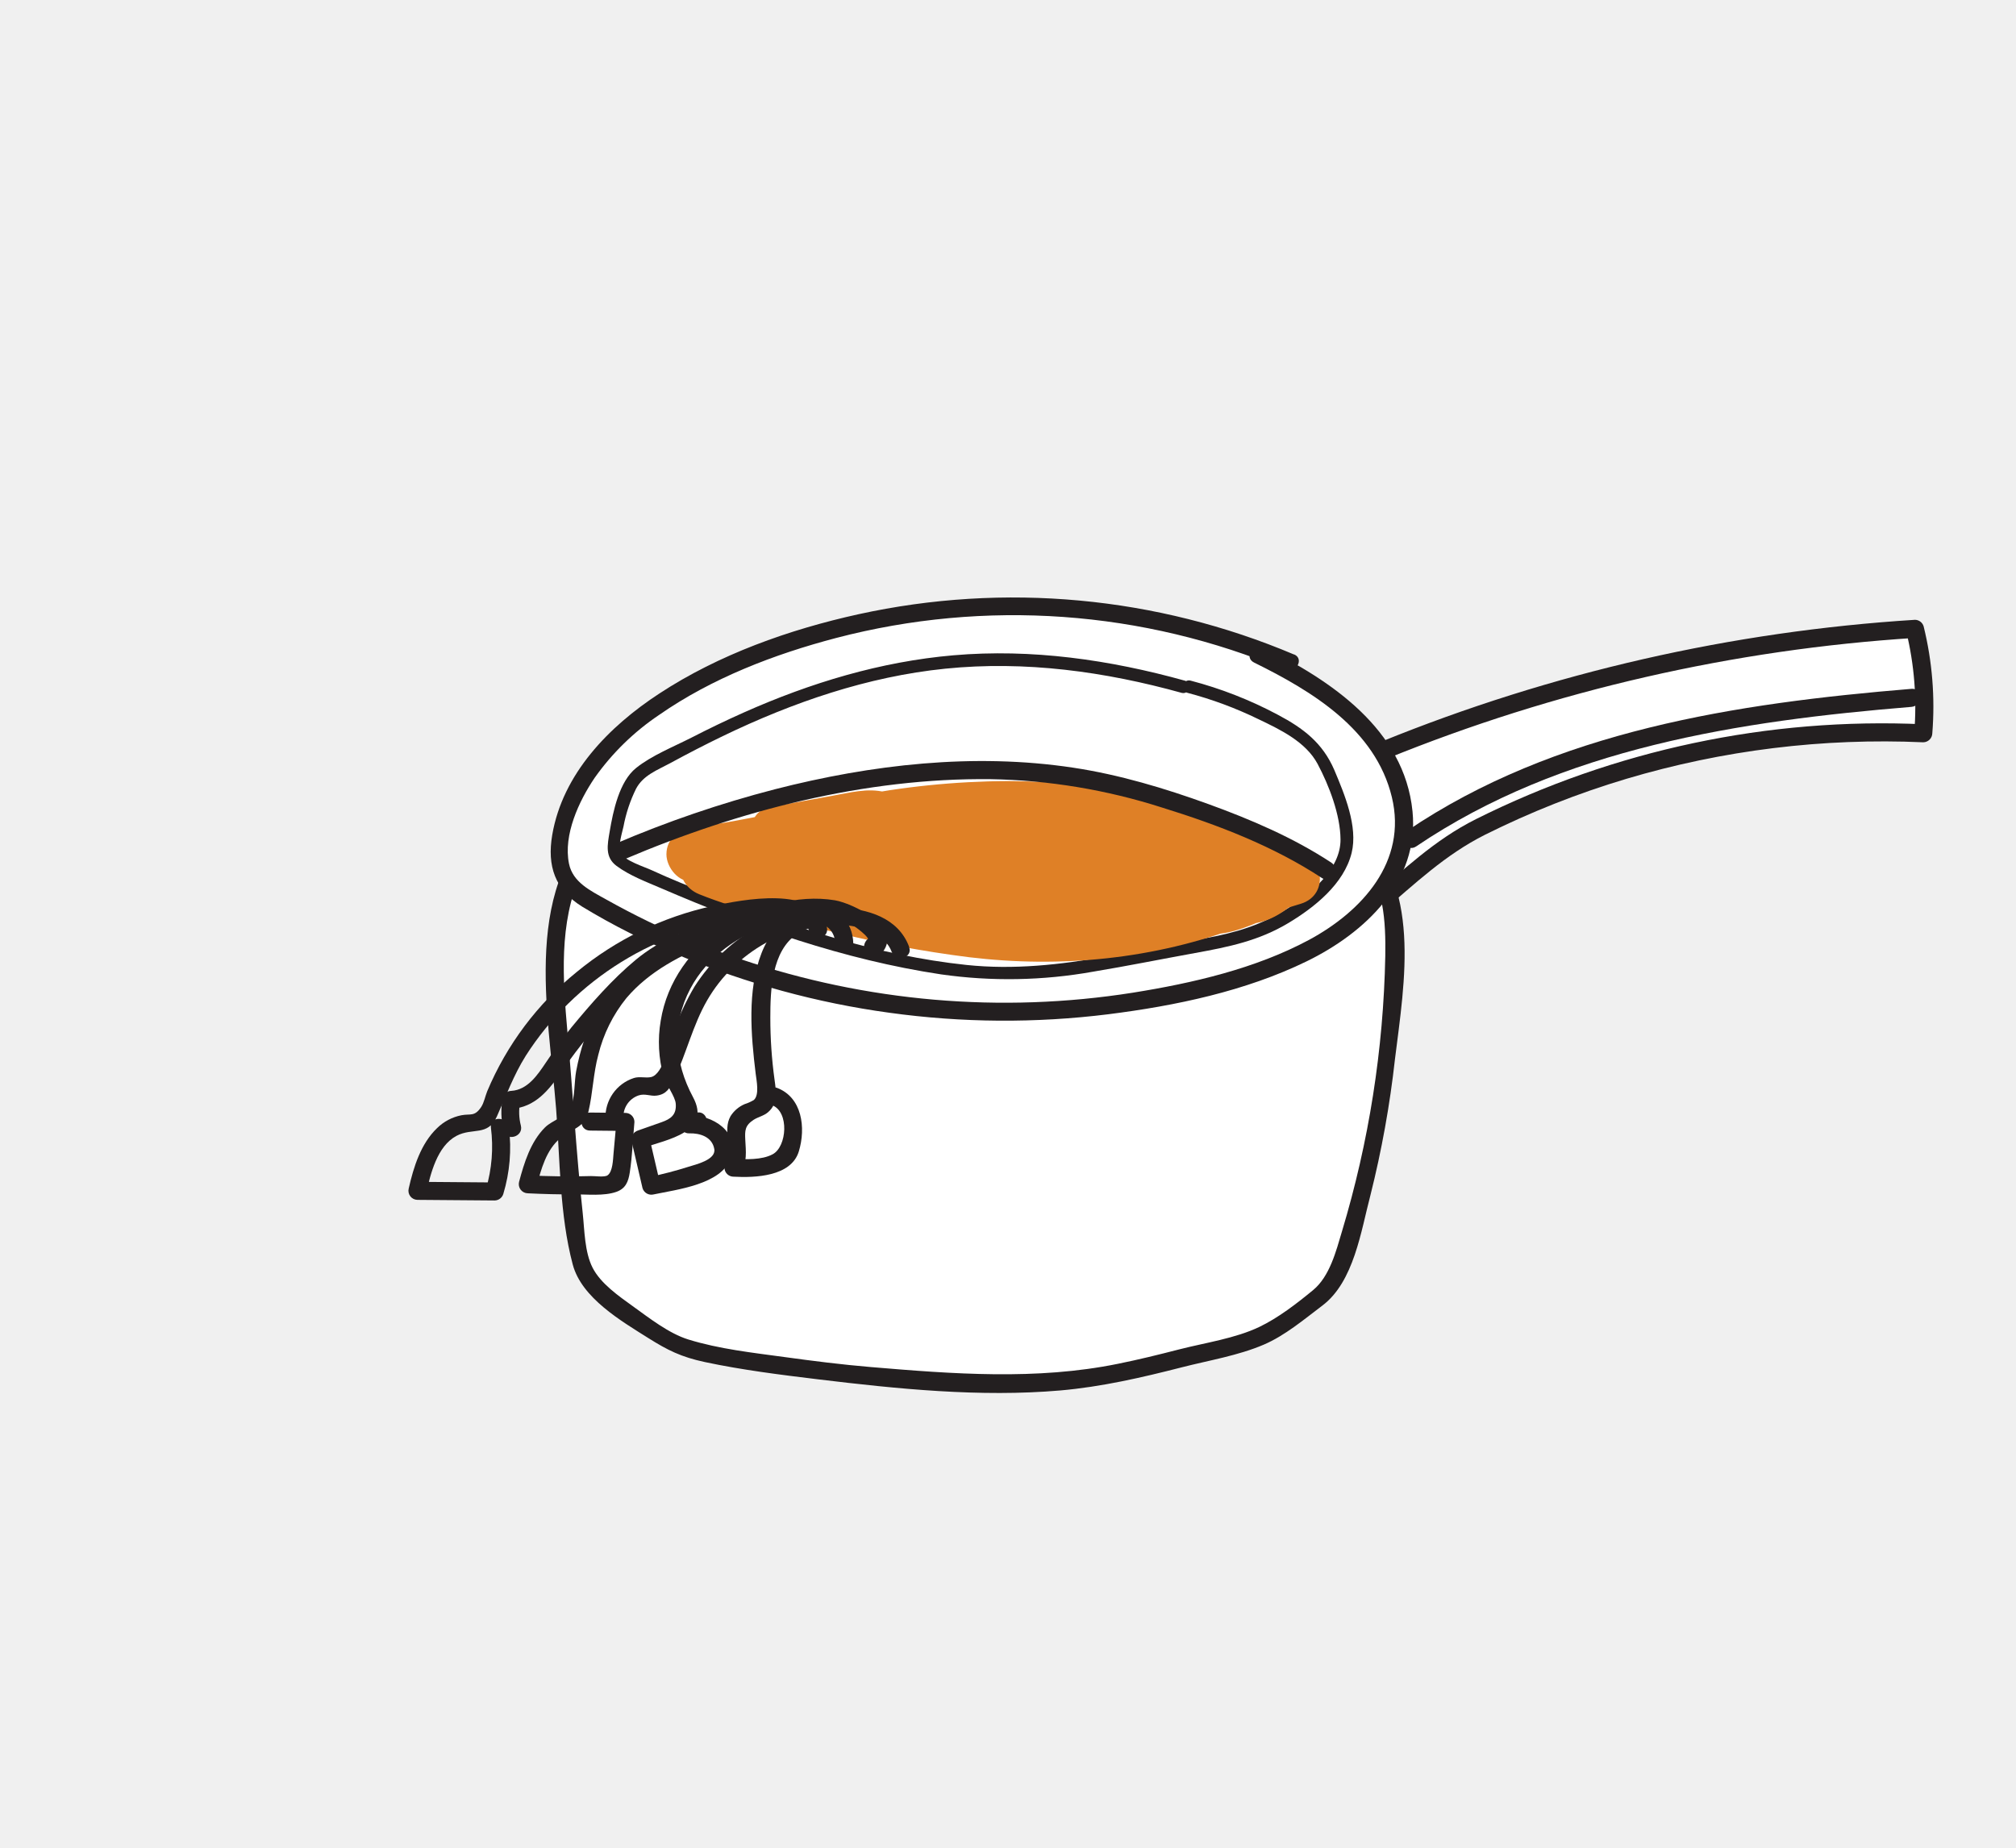
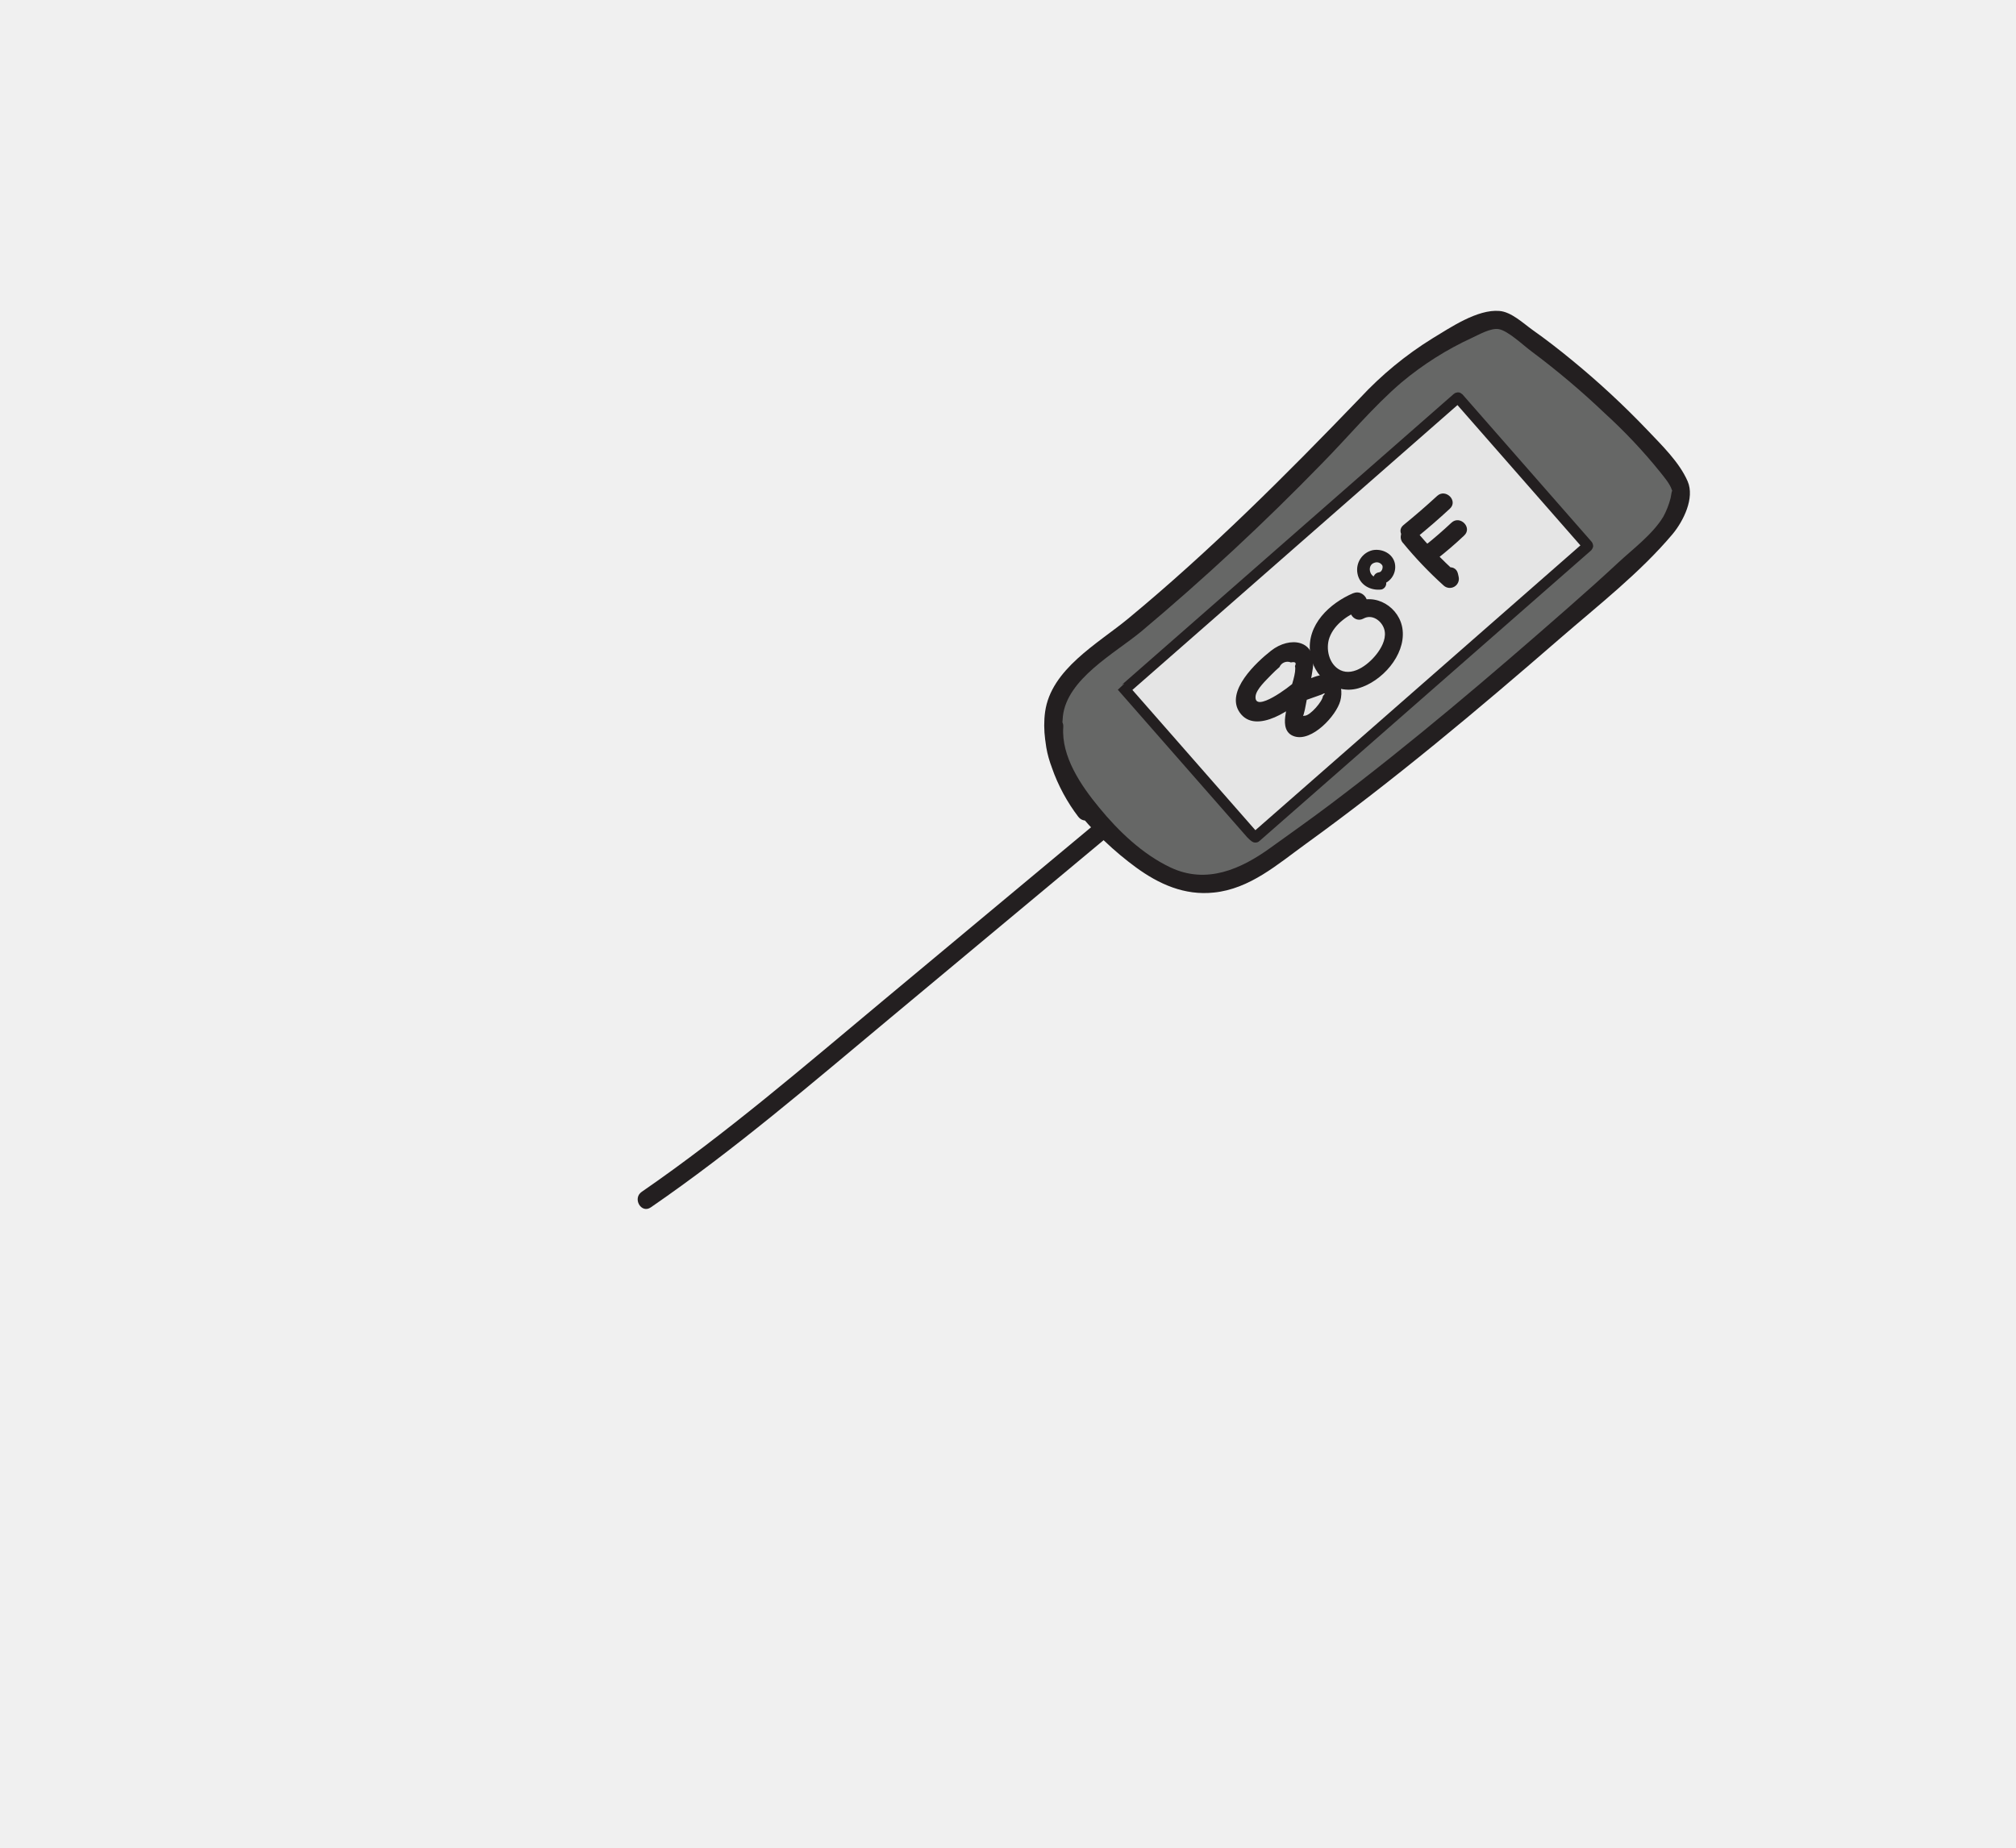
<svg xmlns="http://www.w3.org/2000/svg" id="Layer_1" data-name="Layer 1" viewBox="0 0 558.85 512.17">
  <defs>
-     <style>.cls-1{fill:#fff;}.cls-2{fill:#231f20;}.cls-3{fill:#df8026;}</style>
+     <style>.cls-1{fill:#231f20;}.cls-2{fill:#666766;}.cls-3{fill:#e5e5e5;stroke:#231f20;stroke-miterlimit:10;stroke-width:3px;}</style>
  </defs>
-   <path class="cls-1" d="M388.25,217.92c2.3,1.68,1.26,4.88-.06,6.68-3.93,5.37,2.57,12.83,8.47,11,5-1.53,8.57-5,13.15-7.33C414.7,225.8,420,224,425.13,222c10.87-4.27,21.75-9.39,33.06-12.38,22.09-5.85,45.92-7.53,68.67-8.63a7.61,7.61,0,0,0,6.48-11.29,7.54,7.54,0,0,1-.55-5.73,7.59,7.59,0,0,0-9.23-9.23c-21.6,5.53-43.74,6.65-65.58,10.72-10.66,2-20.62,5.61-31,8.78-11.22,3.44-22.58,6.3-33.75,9.92-9.15,3-5.24,17.45,4,14.46,10.87-3.52,21.89-6.35,32.83-9.64,10.65-3.19,20.9-7,31.88-9.06,21.84-4.06,44-5.18,65.58-10.71L518.32,180a23.88,23.88,0,0,0,2.06,17.29L526.86,186c-23.54,1.14-47.92,3.13-70.88,8.71-11.33,2.76-22.16,7.85-33,12.11-5.59,2.2-11.23,4.31-16.76,6.68a50.28,50.28,0,0,0-7,3.47c-2.17,1.36-4.11,3.41-6.59,4.16l8.47,11c6.58-9,3.16-21-5.32-27.2-3.29-2.41-8.33-.54-10.26,2.69-2.26,3.77-.56,7.88,2.69,10.26Z" />
-   <path class="cls-1" d="M383.61,208a464.47,464.47,0,0,1,147.21-33.64,85.87,85.87,0,0,1,2.31,29,249.46,249.46,0,0,0-125.94,27.59c-11.44,5.94-15.53,11.47-26.16,20.38" />
-   <path class="cls-2" d="M384.28,210.41a467.5,467.5,0,0,1,146.54-33.55L528.41,175a88.37,88.37,0,0,1,2.22,28.3l2.5-2.5a251.8,251.8,0,0,0-124,26.31c-11.53,5.77-20.11,14.14-29.85,22.39-2.46,2.08,1.1,5.6,3.54,3.54,9.4-8,17.69-16,28.84-21.61a244.46,244.46,0,0,1,39.21-15.51,249.14,249.14,0,0,1,82.28-10.12,2.56,2.56,0,0,0,2.5-2.5,92.94,92.94,0,0,0-2.4-29.63,2.53,2.53,0,0,0-2.41-1.83A471.41,471.41,0,0,0,383,205.59c-2.94,1.2-1.66,6,1.33,4.82Z" />
-   <path class="cls-1" d="M170.16,226.9c-13.75,10.21-18,29-15.62,55.13,2.69,29.12,4.08,58.11,6.83,68.64,2.27,8.71,24.88,21.27,24.88,21.27,4,4.22,50.42,9.23,56.2,9.64,52.41,3.65,55.24,3.09,105-10.36,5.19-1.4,13.42-8.42,17.88-11.42,6.4-4.3,10.14-21.69,12.17-29.13a185.12,185.12,0,0,0,4.86-23.16c3-21.54,6.86-50.1,1.69-63.58C367.35,200.32,228,184,170.16,226.9Z" />
-   <path class="cls-2" d="M168.89,224.74c-24.8,19.07-16.83,55.9-14.74,82.59,1.11,14.12.95,29.49,4.62,43.26,2.48,9.29,13.44,15.65,21,20.42,5.28,3.31,9,5.2,15.63,6.62,10.35,2.2,20.91,3.52,31.41,4.79,22,2.66,44.94,5,67.11,3.08,11.42-1,22.59-3.57,33.66-6.41,7.45-1.91,15.7-3.26,22.77-6.3,5.87-2.52,11.16-7,16.23-10.83,8.76-6.62,10.69-20.67,13.32-30.62a282.67,282.67,0,0,0,6.8-37.74c2.69-21.67,7.51-48.34-10.48-64.69-14.34-13-34.44-19.48-53-23.65a256.23,256.23,0,0,0-73.07-5.42c-23.25,1.56-47.07,6-68,16.69a97.4,97.4,0,0,0-13.37,8.21c-2.56,1.88-.07,6.22,2.53,4.32,17.14-12.58,38.21-18.76,59-22a250.58,250.58,0,0,1,69.89-.72c20.3,2.54,41.33,7.27,59.41,17.14,6.61,3.61,13.09,8,17.79,14,6.22,7.9,6.76,17.85,6.61,27.58a283.86,283.86,0,0,1-12,76.32c-1.62,5.45-3.4,12.5-8,16.29s-9.68,7.7-14.88,10.2c-6.7,3.21-15,4.39-22.23,6.24-5.63,1.45-11.28,2.85-17,4-22.54,4.6-45.75,2.82-68.51.9-8-.67-16-1.68-23.91-2.77-8.87-1.21-18.12-2.22-26.7-4.88-5.35-1.66-10.78-5.92-15.42-9.26-3.87-2.79-8.84-6.24-11.08-10.61s-2.24-10.46-2.75-15.19c-1.8-16.73-2.75-33.54-4.24-50.29-1.28-14.46-2.4-30.13,3.72-43.74a34.17,34.17,0,0,1,10.3-13.2C173.93,227.12,171.45,222.78,168.89,224.74Z" />
-   <path class="cls-1" d="M357.48,183.63C307.24,162,247.72,163,198.28,186.44c-19.85,9.41-39.68,24.67-43,46.39-.58,3.86-.54,8.07,1.59,11.34,1.64,2.54,4.3,4.2,6.91,5.72,54.46,31.73,122.45,39.25,182.53,20.18,19-6,39.6-17.62,42.51-37.32,1.69-11.51-3.47-23.22-11.34-31.77s-18.23-14.39-28.68-19.5" />
-   <path class="cls-2" d="M358.74,181.47A199.83,199.83,0,0,0,238,170.29c-19.2,4.23-38.7,11.15-55.24,22-13.93,9.1-26.78,22.19-29.68,39.21-1.46,8.58.76,15.15,8.23,19.82a188,188,0,0,0,27,13.57,231.61,231.61,0,0,0,58.22,15.89,232.73,232.73,0,0,0,60.7.42c18.64-2.35,38-6.39,55-14.68,16.14-7.87,31.27-22.07,29.33-41.56-2.27-22.77-22.65-36.35-41.39-45.59-2.88-1.42-5.42,2.9-2.53,4.32,16.1,7.93,33.67,18.55,38.19,37.3,4.32,17.88-8.24,31.64-22.92,39.57-14.89,8-32.28,12-48.87,14.66a227.51,227.51,0,0,1-55.18,1.93A228.6,228.6,0,0,1,205.55,266a217,217,0,0,1-25.71-10.46q-6-2.91-11.85-6.19c-4.21-2.36-9.2-4.7-10.26-9.89-1.63-8,2.78-17.42,7.12-23.82a69,69,0,0,1,17.89-17.45c14.65-10.19,31.9-16.81,49.07-21.32a194.25,194.25,0,0,1,124.41,8.87c2.92,1.25,5.47-3.06,2.52-4.31Z" />
-   <path class="cls-1" d="M328.08,190.43c-57-16.09-98.94-5.73-150.37,23.66-4.11,2.35-8.18,18.23-7.38,22.9s55.58,23.82,60,24.93c52.81,13.1,56.05,8.27,109.66-1,12.37-2.15,32.27-14.47,33.33-27,.49-5.7-4.6-20.5-7.88-25.19-5.57-7.93-27.48-16.28-35.88-18.31" />
-   <path class="cls-2" d="M328.55,188.74c-20.9-5.82-42.57-8.94-64.27-7.06-20.2,1.75-39.67,7.65-58.14,15.88-4.88,2.17-9.7,4.5-14.45,6.94-5,2.55-11,4.93-15.36,8.42-4.69,3.76-6.37,12-7.32,17.59-.64,3.77-1.36,7.13,1.91,9.57,3.63,2.69,8.21,4.4,12.32,6.17,25,10.77,50.62,19.83,77.61,23.89A132.72,132.72,0,0,0,303,269.4c9.46-1.57,18.87-3.47,28.3-5.18s17.67-3.4,25.88-8.33c7.22-4.34,15.37-10.81,17.5-19.41,1.81-7.34-2-16.35-4.8-23-3.23-7.5-8.57-11.57-15.7-15.34a110.92,110.92,0,0,0-24.14-9.44c-2.19-.55-3.12,2.82-.93,3.37a107.33,107.33,0,0,1,19.78,7.34c6,2.87,13.06,6.23,16.35,12.37,3.17,5.94,6.31,14.11,6.36,20.93.07,8.25-8.16,14.95-14.42,19-7.32,4.74-14.78,6.93-23.26,8.45-9,1.61-18,3.37-27,5-13,2.32-25.85,3.75-39,2.37-24.91-2.62-48.24-10.58-71.4-19.64-5.33-2.09-10.65-4.22-15.85-6.62-2-.94-7.57-2.64-8.66-4.84-.8-1.62.47-5.66.82-7.25a40.66,40.66,0,0,1,3.51-10.55c2-3.7,5.79-5.08,9.36-7,4.83-2.63,9.7-5.15,14.65-7.54,19.43-9.38,40.13-16.51,61.68-18.7,22.15-2.25,44.23.78,65.6,6.72a1.75,1.75,0,0,0,.93-3.37Z" />
-   <path class="cls-2" d="M392.57,234.67c40.4-27.33,89.7-34.79,137.3-38.69,3.18-.26,3.21-5.27,0-5-48.46,4-98.7,11.55-139.82,39.37-2.65,1.79-.15,6.13,2.52,4.32Z" />
-   <path class="cls-3" d="M192.24,244.31c29.3-3.61,57.36-12.88,87.13-12.78a188,188,0,0,1,43.12,5,57.78,57.78,0,0,1,17.7,7.24c5.84,3.64,11.4,6.58,18.39,7l-2-14.74a162.56,162.56,0,0,0-16.61,6.1c-7.52,3.18-2.75,13.48,3.78,14,5.38.41,9.7-1.55,13.84-4.78,2.94-2.29,2.63-7.2.59-9.84-2.45-3.17-6.19-3.47-9.68-1.94a70.35,70.35,0,0,1-13.72,4.77h4c2.47,2.39,3.27,2.67,2.42.85l-1-2.77a7.54,7.54,0,0,0-14.74,2l-.06.92,1-3.78q8.15,1.88,6-1.39a15.39,15.39,0,0,1-.82-1.62c-3.11-6.45-14.92-3.6-14,3.78a43.36,43.36,0,0,0,2.31,10.2l12.54-7.29-7.78-9.51c-5.6-6.84-15.58,1.88-11.78,9.09l5.3,10.06L330,245.81a50.51,50.51,0,0,1-6-7.75l-12.95,7.57a24.48,24.48,0,0,1,3.81,7.69l12.53-7.3c-4.19-3.5-5.08-7-7.27-11.67-2.72-5.82-8.23-5.73-13.88-5.73-12.33,0-24.67,0-37,.24-24.51.51-48.95,2.39-73.38,4.35-8.71.7-9.83,11.57-2,14.73,11.6,4.67,24.3,7.29,36.44,10.25a324.16,324.16,0,0,0,38.35,7.2c25.56,3.07,51.36.53,75.5-8.59,7.67-2.89,6.89-14.51-2-14.73l-68.37-1.7c-11.13-.28-22.27-.5-33.39-.84-5.28-.17-10.58-.36-15.82-1.05-2.39-.32-4.78-.76-7.13-1.3-1.47-.34-3-.94-4.47-1.2-2.3-.41-1.43-1.37-.53.53l.76,5.78q-3,3.15.28.83l2.51-1.46,5.84-3.43c5.58-3.27,4.41-12-1.79-13.71l-2.54-.71v14.46l14.54-2.63c2.76-.5,6.94-2.18,9.64-1.48,2.18.57,4.2,3.58,5.7,5.11a28.7,28.7,0,0,0,8.23,6.3c8.7,4.05,16.33-8.88,7.57-12.95-6.86-3.18-10-11-17.86-13-4.79-1.23-9.8.17-14.54,1l-17.27,3.13c-7.56,1.37-6.71,12.58,0,14.46l2.54.72-1.79-13.71c-5.17,3-13.73,6.08-15.41,12.48-2,7.68,4.93,11.18,11,13,13.59,3.95,28.09,3.77,42.11,4.11l90.17,2.25-2-14.73c-23.06,8.71-47.1,11-71.52,8a298.42,298.42,0,0,1-35.29-6.89c-11.83-2.91-24.19-5.47-35.51-10l-2,14.73c23.14-1.86,46.28-3.67,69.49-4.26,11.36-.29,22.71-.34,34.07-.34,2,0,7.14.91,8.76,0q2.37.38-.42-1.65c-1.29-2-1.69-2.3-1.17-.9a10.41,10.41,0,0,0,1.14,3.14,31.63,31.63,0,0,0,9.06,12.42c5.43,4.54,14.75.4,12.53-7.3a36.78,36.78,0,0,0-5.32-11.27c-5.49-7.73-18.17-.73-12.95,7.57a72.47,72.47,0,0,0,8.3,10.79c6,6.42,15.65-1.75,11.78-9.09l-5.3-10.06-11.78,9.09,7.78,9.5c4.67,5.7,15.14-.42,12.54-7.29a27.62,27.62,0,0,1-1.78-6.22l-14,3.79c2.25,4.65,6.09,8.55,11.59,8.47,5.89-.1,9.82-4.57,10.23-10.17l-14.73,2c2.15,6.15,4,13.23,12,12.53,6.17-.53,12.72-4,18.3-6.41L347,240.78c-.87.67-2.29.45-3.24.38l3.79,14a127.32,127.32,0,0,1,13-4.58c8.3-2.49,6.36-14.19-2-14.73-6.07-.4-11.26-5.69-16.53-8.3a78.33,78.33,0,0,0-18.09-6,209.62,209.62,0,0,0-44.59-5A225.62,225.62,0,0,0,235.78,221c-14.5,2.8-28.86,6.55-43.54,8.36-4,.5-7.5,3.09-7.5,7.5,0,3.67,3.45,8,7.5,7.5Z" />
-   <path class="cls-2" d="M229.24,257.06c-3-11.8-23.5-7.6-31.73-5.87a89.05,89.05,0,0,0-37.6,18.26,84.82,84.82,0,0,0-24.85,33.1c-.53,1.3-.89,3.17-1.65,4.33-1.84,2.8-3,1.84-5.5,2.32a13.31,13.31,0,0,0-6.73,3.55c-4.53,4.33-6.53,10.8-7.88,16.75a2.53,2.53,0,0,0,2.41,3.16l21.41.17a2.56,2.56,0,0,0,2.41-1.84,44.76,44.76,0,0,0,1.55-18.41c-.39-3.15-5.4-3.19-5,0a41.42,41.42,0,0,1-1.37,17.08l2.41-1.83-21.41-.17,2.41,3.17c1.23-5.4,3.06-13.06,8.41-15.91,4.5-2.39,8.69.23,11.21-5.39s4.62-11.43,8-16.81a81.19,81.19,0,0,1,11.78-14.48,84.85,84.85,0,0,1,31.63-19.56,79.26,79.26,0,0,1,17.47-3.89c4.43-.46,16.27-2.28,17.77,3.59.79,3.12,5.61,1.8,4.82-1.32Z" />
-   <path class="cls-2" d="M236.55,261.62c-.43-13.08-17.1-12.52-26.08-10-11.61,3.25-23.83,7.71-33.48,15.11-9.86,7.55-15,18.16-17.27,30.22-.55,2.91-.32,7.16-1.42,9.88s-5.18,3.72-7.21,5.73c-4,4-5.77,9.75-7.2,15.11a2.54,2.54,0,0,0,2.41,3.17c4.3.21,8.6.33,12.9.29,3.59,0,8.24.51,11.66-.69,2.59-.92,3.33-2.85,3.72-5.39.71-4.62.87-9.39,1.29-14a2.51,2.51,0,0,0-2.5-2.5l-9.8-.1c-3.22,0-3.22,5,0,5l9.8.1-2.5-2.5-.8,8.81c-.14,1.53-.19,5-1.66,6-.85.59-3.62.16-4.6.2-5.84.18-11.67.09-17.51-.2l2.41,3.16c1.29-4.82,2.69-10.28,6.73-13.56,3.2-2.59,6.61-2.75,7.68-7.28,1.23-5.18,1.33-10.57,2.74-15.76a40.21,40.21,0,0,1,7.78-15.7c6.35-7.5,15.4-12.13,24.43-15.61a140.29,140.29,0,0,1,14.63-4.9c5.29-1.4,18.57-3.23,18.85,5.44.11,3.21,5.11,3.23,5,0Z" />
-   <path class="cls-2" d="M240.71,264.55l.48.32a2.51,2.51,0,0,0,3-.39c6.66-6.94-7.53-14-12.76-14.88-10.36-1.71-22,1.73-30.71,7.37-9.13,5.93-15.8,15.13-17.56,26a35.26,35.26,0,0,0,.82,15.56c.64,2.14,3.18,5.45,3.34,7.45.26,3.13-1.43,4.26-3.91,5.14l-6.56,2.31a2.56,2.56,0,0,0-1.74,3.07l3,12.9a2.56,2.56,0,0,0,3.08,1.75c6.34-1.34,18.81-2.76,21.37-10,2.62-7.41-5.17-12.07-11.49-11.93l.67,4.91,2.49-.78c3.06-.95,1.76-5.78-1.33-4.82l-2.49.78c-2.62.82-2.24,5,.66,4.91s6.36.93,6.94,4.37c.5,3-5.24,4.28-7.11,4.88a110.46,110.46,0,0,1-11,2.87l3.07,1.75-3-12.89-1.75,3.07c6.77-2.38,19.09-4.41,13.9-14.07s-6-20.13-.75-30.1c4.69-8.91,13.54-15.05,23-17.92a38.58,38.58,0,0,1,14.42-1.86,19.71,19.71,0,0,1,6.95,1.78c.72.36,5.84,3.93,4.93,4.88l3-.39-.48-.31c-2.69-1.79-5.2,2.54-2.53,4.31Z" />
-   <path class="cls-2" d="M252,262.45c-3.07-8.09-11.55-10.48-19.52-10.84-9.85-.43-17.7,3.14-21.38,12.64-4,10.28-2.93,22.76-1.62,33.43.25,2,1.06,5.85-.49,7.28a12,12,0,0,1-2.58,1.16,8.67,8.67,0,0,0-3.91,3.35c-2.32,4.14.88,9.09-1.35,13a2.52,2.52,0,0,0,2.15,3.76c6,.33,16,0,18.14-7,2-6.56.92-15-6.07-17.63-3-1.15-4.32,3.68-1.33,4.82,4.81,1.84,4.1,11.48.16,13.59-3,1.63-7.53,1.44-10.9,1.26l2.16,3.76c1.68-3,1.31-5.75,1.14-9-.14-2.62-.09-4,2.33-5.58,1.28-.81,2.83-1.08,4-2.11,2.8-2.45,2.23-5.69,1.78-9a125,125,0,0,1-1.17-17.18c0-7.66.35-18.55,7.49-23.28,6.39-4.24,22.95-3.49,26.15,5,1.13,3,6,1.68,4.82-1.33Z" />
-   <path class="cls-2" d="M234.22,250.63a49.57,49.57,0,0,0-41.68,22.88A66.65,66.65,0,0,0,187,285.38c-1.27,3.36-3.07,12.46-6.51,13.23-1.53.34-3.16-.24-4.79.27a11.42,11.42,0,0,0-7.86,11.29c.14,3.21,5.14,3.23,5,0a6.21,6.21,0,0,1,4.19-6.47c1.8-.6,3.28.29,5,.05,2.69-.36,3.63-2,4.76-4.34,3.45-7.22,5.24-15.16,9.26-22.11,7.77-13.45,22.7-21.64,38.12-21.67,3.22,0,3.22-5,0-5Z" />
-   <path class="cls-2" d="M225.35,250.78c-16.59,1.57-35.84,4.35-49.11,15.32-6.55,5.43-12.44,12.2-17.84,18.75-2.57,3.13-4.84,6.43-7.1,9.78s-5,7.51-9.54,7.81a2.55,2.55,0,0,0-2.41,1.84,22.27,22.27,0,0,0,.23,9.16c.73,3.13,5.55,1.8,4.82-1.33a14.86,14.86,0,0,1-.23-6.5l-2.41,1.83c6.56-.44,10.4-5.16,13.85-10.28a160.23,160.23,0,0,1,16.85-20.47c6.57-6.95,13.38-12,22.54-14.95a142.67,142.67,0,0,1,30.35-6c3.18-.3,3.21-5.3,0-5Z" />
-   <path class="cls-2" d="M173.06,238.24c31.88-13.56,66.72-22.61,101.54-22.22a165.46,165.46,0,0,1,47.59,7.89c15.37,4.76,30.83,10.68,44.32,19.56,2.7,1.78,5.21-2.55,2.53-4.32-10.53-6.92-22.28-11.94-34.09-16.23-12.13-4.39-24.66-8.15-37.44-10.08-27.56-4.17-55.92-.89-82.78,6a309,309,0,0,0-44.19,15.11c-2.95,1.26-.41,5.57,2.52,4.32Z" />
+   <path class="cls-1" d="M311.75,221.6l-66.92,55.78c-21.86,18.23-43.48,36.88-66.94,53.05-2.64,1.81-.14,6.15,2.52,4.31,23.27-16,44.75-34.48,66.44-52.56l68.44-57.05c2.47-2.06-1.08-5.58-3.54-3.53Z" />
+   <path class="cls-2" d="M301.14,225.25c-6.49-8.11-11.3-23-8-31,2.43-5.89,7.74-10,12.74-13.93,28.36-22.31,53.21-47.49,78.15-73.56C391.43,99,412.89,86.69,416.68,89c21.78,13.45,50.82,42.91,49.42,47.74-2.59,8.91-2.59,8.12-10.23,15.72-18.13,18-77.88,67.65-92,77.13-11.55,7.77-20.41,17.82-34.94,15s-38.26-28.41-36.68-43.12" />
+   <path class="cls-1" d="M303.3,224c-5.22-6.81-9.64-16.62-8.66-25.41,1.15-10.39,14.39-17.45,21.67-23.47a675.42,675.42,0,0,0,50.06-46.53c7.35-7.44,14.22-15.8,22.18-22.6a87.44,87.44,0,0,1,19.59-12.37c1.82-.84,5.17-2.76,7.33-2.37,2.61.47,6.78,4.48,9.07,6.17a220.76,220.76,0,0,1,20.4,17.24,145.35,145.35,0,0,1,15.18,16.11c1.16,1.48,2.75,3.26,3.34,5.08a3.71,3.71,0,0,1,.22.74c-.21-1.47-.44,1.06-.59,1.54a22.15,22.15,0,0,1-2,5.11c-2.92,4.86-8.37,8.9-12.53,12.77-4.55,4.24-9.2,8.38-13.88,12.49-21.45,18.83-43.3,37.46-66.09,54.64-5.38,4.05-10.89,7.94-16.35,11.87-8.29,6-17.78,10.2-27.75,5.5-7.77-3.67-14.45-10.08-19.84-16.67-4.95-6-10.51-14.1-9.9-22.3.24-3.21-4.76-3.19-5,0-1.13,15.24,13.88,30.69,25.12,38.92,6.4,4.68,13.5,7.86,21.6,7,10-1,17.71-7.85,25.52-13.5,24.49-17.7,47.68-37.19,70.51-57,10.5-9.1,22.17-18.21,31.15-28.88,3-3.61,6.19-10,4.18-14.64-2.32-5.34-7.23-10.05-11.16-14.2a232.88,232.88,0,0,0-20.87-19.35c-3.56-2.93-7.2-5.76-11-8.44-2.56-1.83-5.87-5-9.17-5.24-6.09-.51-13.57,4.61-18.48,7.57a97.25,97.25,0,0,0-20.15,16.58c-20.51,21.32-41.47,42.3-64.29,61.17-8.36,6.9-21.37,14-23,25.85-1.38,10,3.25,21.3,9.21,29.08,1.93,2.52,6.28,0,4.32-2.52Z" />
+   <path class="cls-3" d="M440.09,151.46l-92,80.63c-.08.08-.21.07-1.28-1L311,190.24c.93.92.94.79,1,.72l92-80.63a.19.19,0,0,1,.28,0l35.78,40.84A.2.2,0,0,1,440.09,151.46Z" />
+   <path class="cls-1" d="M358.84,189.06c-1.15,1.24-11.22,8.78-10.79,4,.18-2,3-4.53,4.38-6,.71-.73,1.46-1.44,2.25-2.11a2.41,2.41,0,0,1,3.17-1.29c1.21-.26,1.59.08,1.12,1,.47,1.67-1.1,5.73-1.43,7.43-.41,2.19-1,4.4-1.27,6.61s0,4.66,2.55,5.46c4.87,1.55,11.6-5.72,12.72-9.84.62-2.25.4-5.48-1.88-6.77-3-1.69-7.71,1.28-10.47,2.26-3,1.08-1.71,5.91,1.33,4.82l4.18-1.48,1.68-.6c1-.54,1.11-.4.34.44-.09,1.46-3.52,5.39-5,5.44-.75,0-.5.65,0-1.7.23-1.1.42-2.21.64-3.31.52-2.73,1.22-5.49,1.58-8.25,1-7.8-6.39-8.88-11.62-4.74-4,3.15-12.76,11.22-8.67,17.1,4.48,6.44,15.21-1.23,18.72-5,2.18-2.36-1.35-5.9-3.54-3.53Z" />
+   <path class="cls-1" d="M375.18,164.43c-6.58,2.8-13,8.77-12,16.57.84,6.5,6.73,11.72,13.39,9.82,6.49-1.86,13-9.1,12.25-16.12-.66-6.34-7.65-10.66-13.36-7.53-2.83,1.55-.3,5.86,2.52,4.32,2.34-1.29,4.92.54,5.69,2.8s-.39,4.73-1.65,6.5c-2.11,3-6.68,6.86-10.49,5-3.16-1.58-4.1-5.94-3-9,1.48-4,5.39-6.39,9.13-8,3-1.26.4-5.57-2.53-4.32Z" />
+   <path class="cls-1" d="M382.06,160.08c-2.4.32-3.32-3.43-1-4.08a1.79,1.79,0,0,1,2.14.79c.25.6-.15,1.8-.9,1.88-2.21.26-2.24,3.76,0,3.5a5,5,0,0,0,4.38-5.91c-.56-2.8-3.59-4.25-6.24-3.71A5.58,5.58,0,0,0,376.3,159c.57,3.2,3.67,4.84,6.69,4.43a1.77,1.77,0,0,0,1.23-2.15,1.8,1.8,0,0,0-2.16-1.22Z" />
+   <path class="cls-1" d="M388.89,150.49a109.45,109.45,0,0,0,11.27,11.82,2.52,2.52,0,0,0,4.18-2.43l-.18-.81c-.7-3.14-5.53-1.81-4.82,1.33l.18.81,4.18-2.43A110.52,110.52,0,0,1,392.42,147c-2-2.49-5.56,1.07-3.53,3.53Z" />
+   <path class="cls-1" d="M392.61,149.1c3.18-2.59,6.29-5.28,9.3-8.07,2.38-2.18-1.17-5.71-3.53-3.53q-4.53,4.17-9.31,8.06c-2.49,2,1.06,5.55,3.54,3.54Z" />
+   <path class="cls-1" d="M398.21,155.06q4-3.12,7.68-6.6c2.35-2.21-1.19-5.74-3.54-3.54s-5,4.52-7.68,6.61a2.51,2.51,0,0,0,0,3.53,2.56,2.56,0,0,0,3.54,0Z" />
</svg>
